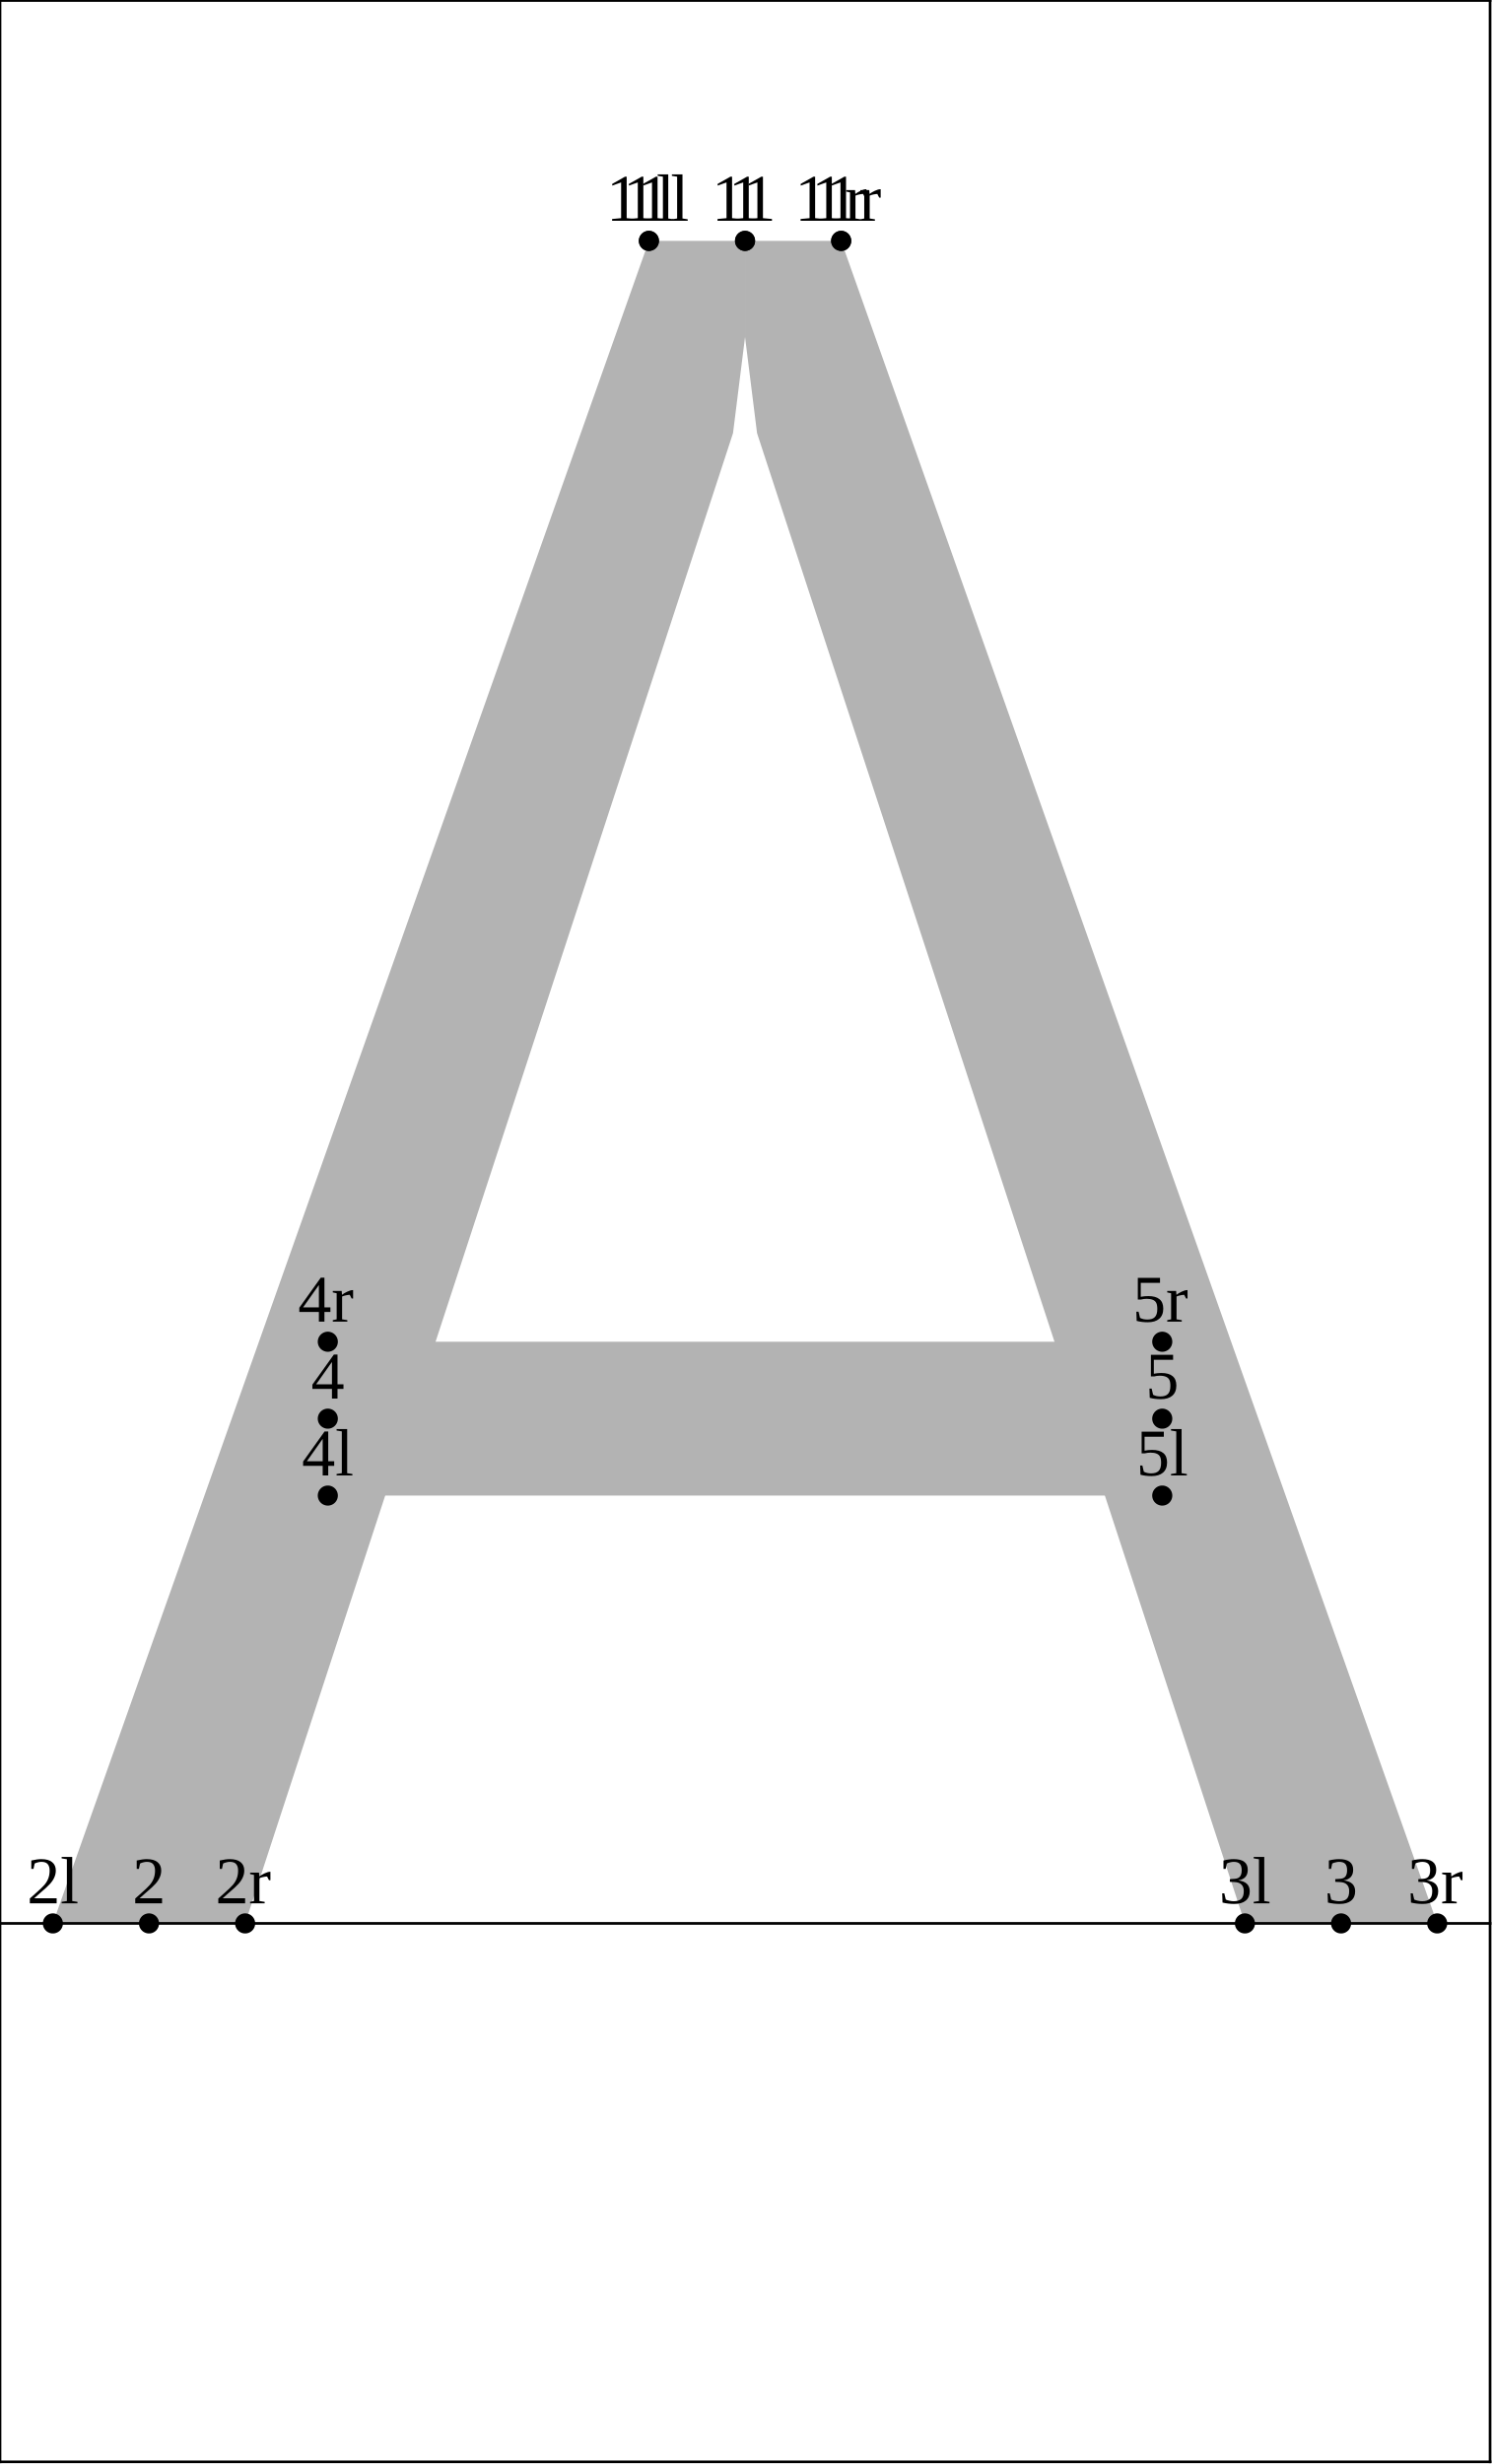
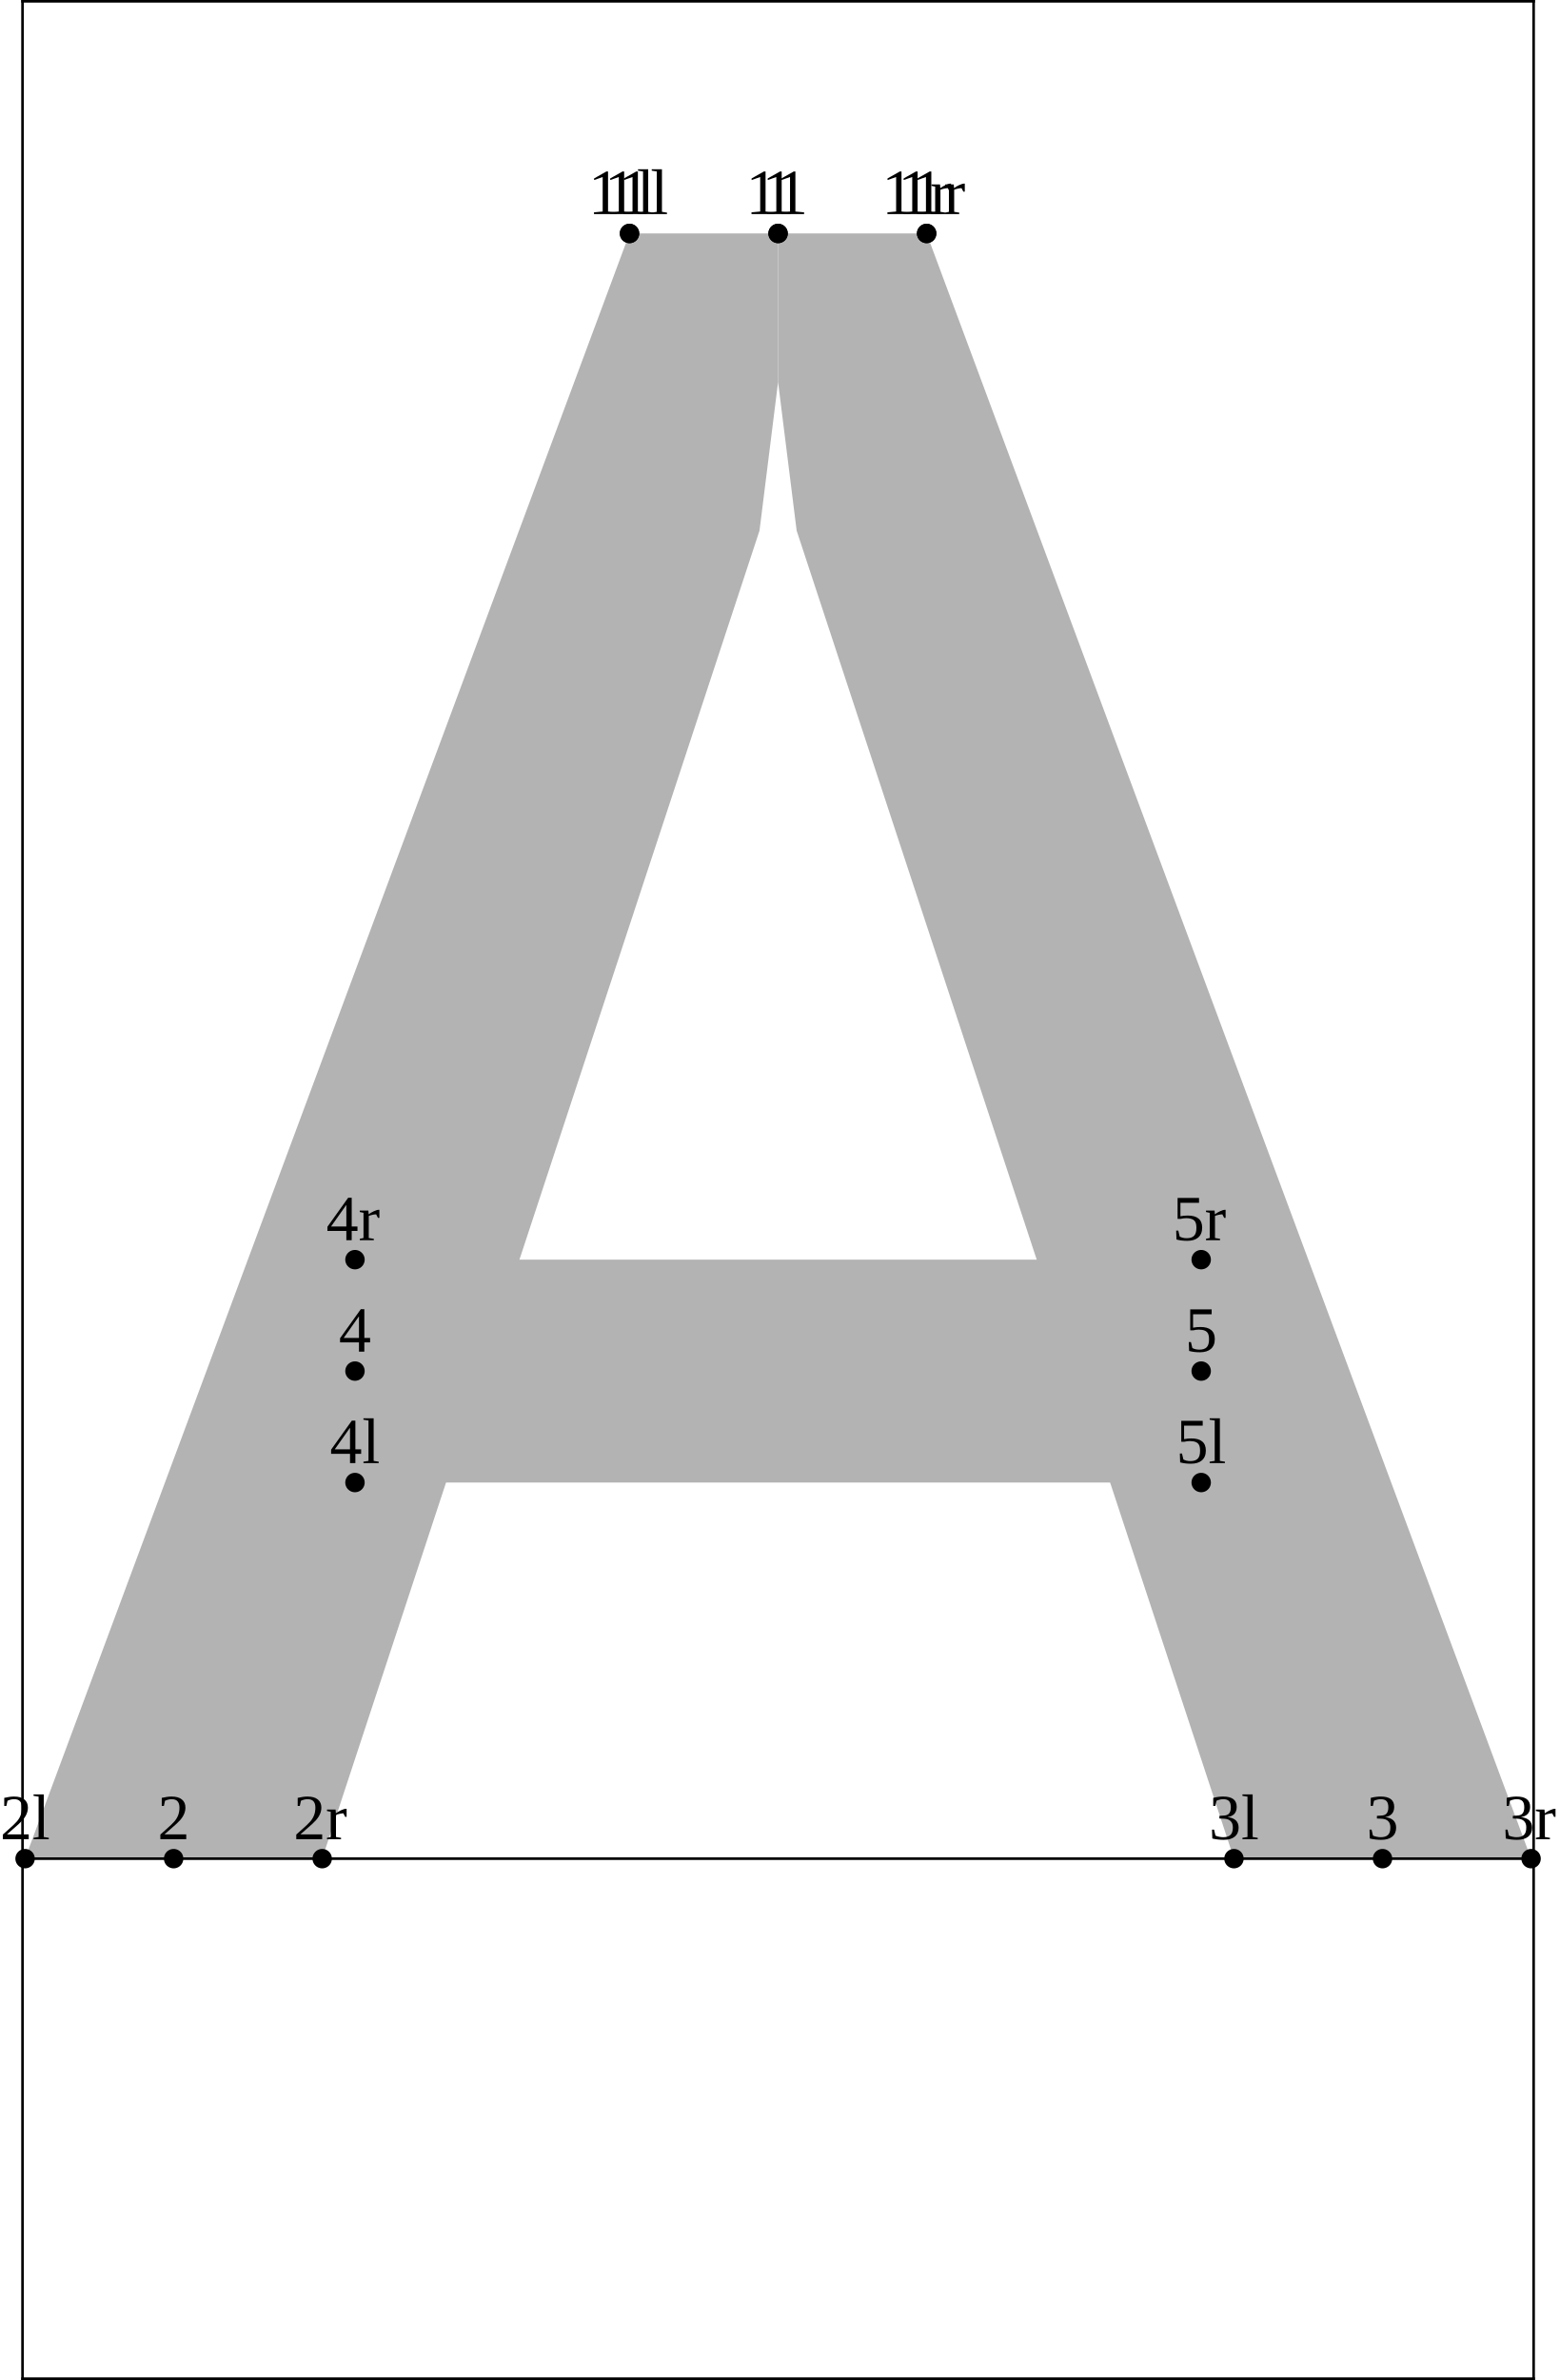
- <svg xmlns="http://www.w3.org/2000/svg" version="1.1" width="222.765" height="367.662" viewBox="0 0 222.765 367.662">
-   <path d="M111.183 35.942L125.529 35.942L214.476 287L185.783 287L112.976 64.635L111.183 50.288L111.183 35.942Z" style="fill: rgb(70%,70%,70%);stroke: none;" />
-   <path d="M96.837 35.942L7.89 287L36.582 287L109.389 64.635L111.183 50.288L111.183 35.942Z" style="fill: rgb(70%,70%,70%);stroke: none;" />
-   <path d="M48.92 200.205L173.445 200.205L173.445 223.159L48.92 223.159Z" style="fill: rgb(70%,70%,70%);stroke: none;" />
-   <g transform="translate(92.96214 32.94206)" style="fill: rgb(0%,0%,0%);">
+ <svg xmlns="http://www.w3.org/2000/svg" version="1.1" width="241.012" height="367.662" viewBox="0 0 241.012 367.662">
+   <path d="M120.222 36.065L143.176 36.065L236.57 287.123L190.662 287.123L123.092 81.973L120.222 59.019L120.222 36.065Z" style="fill: rgb(70%,70%,70%);stroke: none;" />
+   <path d="M97.268 36.065L3.874 287.123L49.782 287.123L117.353 81.973L120.222 59.019L120.222 36.065Z" style="fill: rgb(70%,70%,70%);stroke: none;" />
+   <path d="M54.847 194.59L185.598 194.59L185.598 229.021L54.847 229.021Z" style="fill: rgb(70%,70%,70%);stroke: none;" />
+   <g transform="translate(93.39406 33.06541)" style="fill: rgb(0%,0%,0%);">
    <text font-size="9.963">1l</text>
  </g>
-   <path d="M96.837 35.942l0 0" style="stroke:rgb(0%,0%,0%); stroke-width: 3;stroke-linecap: round;stroke-linejoin: round;stroke-miterlimit: 10;fill: none;" />
-   <g transform="translate(4.01561 284)" style="fill: rgb(0%,0%,0%);">
+   <path d="M97.268 36.065l0 0" style="stroke:rgb(0%,0%,0%); stroke-width: 3;stroke-linecap: round;stroke-linejoin: round;stroke-miterlimit: 10;fill: none;" />
+   <g transform="translate(0 284.1234)" style="fill: rgb(0%,0%,0%);">
    <text font-size="9.963">2l</text>
  </g>
-   <path d="M7.89 287l0 0" style="stroke:rgb(0%,0%,0%); stroke-width: 3;stroke-linecap: round;stroke-linejoin: round;stroke-miterlimit: 10;fill: none;" />
-   <g transform="translate(181.9087 284)" style="fill: rgb(0%,0%,0%);">
+   <path d="M3.874 287.123l0 0" style="stroke:rgb(0%,0%,0%); stroke-width: 3;stroke-linecap: round;stroke-linejoin: round;stroke-miterlimit: 10;fill: none;" />
+   <g transform="translate(186.7881 284.1234)" style="fill: rgb(0%,0%,0%);">
    <text font-size="9.963">3l</text>
  </g>
-   <path d="M185.783 287l0 0" style="stroke:rgb(0%,0%,0%); stroke-width: 3;stroke-linecap: round;stroke-linejoin: round;stroke-miterlimit: 10;fill: none;" />
-   <g transform="translate(45.04607 220.1588)" style="fill: rgb(0%,0%,0%);">
+   <path d="M190.662 287.123l0 0" style="stroke:rgb(0%,0%,0%); stroke-width: 3;stroke-linecap: round;stroke-linejoin: round;stroke-miterlimit: 10;fill: none;" />
+   <g transform="translate(50.97235 226.0207)" style="fill: rgb(0%,0%,0%);">
    <text font-size="9.963">4l</text>
  </g>
-   <path d="M48.92 223.159l0 0" style="stroke:rgb(0%,0%,0%); stroke-width: 3;stroke-linecap: round;stroke-linejoin: round;stroke-miterlimit: 10;fill: none;" />
-   <g transform="translate(169.5707 220.1588)" style="fill: rgb(0%,0%,0%);">
+   <path d="M54.847 229.021l0 0" style="stroke:rgb(0%,0%,0%); stroke-width: 3;stroke-linecap: round;stroke-linejoin: round;stroke-miterlimit: 10;fill: none;" />
+   <g transform="translate(181.7235 226.0207)" style="fill: rgb(0%,0%,0%);">
    <text font-size="9.963">5l</text>
  </g>
-   <path d="M173.445 223.159l0 0" style="stroke:rgb(0%,0%,0%); stroke-width: 3;stroke-linecap: round;stroke-linejoin: round;stroke-miterlimit: 10;fill: none;" />
-   <g transform="translate(90.47148 32.94206)" style="fill: rgb(0%,0%,0%);">
+   <path d="M185.598 229.021l0 0" style="stroke:rgb(0%,0%,0%); stroke-width: 3;stroke-linecap: round;stroke-linejoin: round;stroke-miterlimit: 10;fill: none;" />
+   <g transform="translate(90.90338 33.06541)" style="fill: rgb(0%,0%,0%);">
    <text font-size="9.963">11l</text>
  </g>
-   <path d="M96.837 35.942l0 0" style="stroke:rgb(0%,0%,0%); stroke-width: 3;stroke-linecap: round;stroke-linejoin: round;stroke-miterlimit: 10;fill: none;" />
-   <g transform="translate(108.6921 32.94206)" style="fill: rgb(0%,0%,0%);">
+   <path d="M97.268 36.065l0 0" style="stroke:rgb(0%,0%,0%); stroke-width: 3;stroke-linecap: round;stroke-linejoin: round;stroke-miterlimit: 10;fill: none;" />
+   <g transform="translate(117.7316 33.06541)" style="fill: rgb(0%,0%,0%);">
    <text font-size="9.963">1</text>
  </g>
-   <path d="M111.183 35.942l0 0" style="stroke:rgb(0%,0%,0%); stroke-width: 3;stroke-linecap: round;stroke-linejoin: round;stroke-miterlimit: 10;fill: none;" />
-   <g transform="translate(19.74553 284)" style="fill: rgb(0%,0%,0%);">
+   <path d="M120.222 36.065l0 0" style="stroke:rgb(0%,0%,0%); stroke-width: 3;stroke-linecap: round;stroke-linejoin: round;stroke-miterlimit: 10;fill: none;" />
+   <g transform="translate(24.33755 284.1234)" style="fill: rgb(0%,0%,0%);">
    <text font-size="9.963">2</text>
  </g>
-   <path d="M22.236 287l0 0" style="stroke:rgb(0%,0%,0%); stroke-width: 3;stroke-linecap: round;stroke-linejoin: round;stroke-miterlimit: 10;fill: none;" />
-   <g transform="translate(197.6386 284)" style="fill: rgb(0%,0%,0%);">
+   <path d="M26.828 287.123l0 0" style="stroke:rgb(0%,0%,0%); stroke-width: 3;stroke-linecap: round;stroke-linejoin: round;stroke-miterlimit: 10;fill: none;" />
+   <g transform="translate(211.1257 284.1234)" style="fill: rgb(0%,0%,0%);">
    <text font-size="9.963">3</text>
  </g>
-   <path d="M200.129 287l0 0" style="stroke:rgb(0%,0%,0%); stroke-width: 3;stroke-linecap: round;stroke-linejoin: round;stroke-miterlimit: 10;fill: none;" />
-   <g transform="translate(46.42976 208.6819)" style="fill: rgb(0%,0%,0%);">
+   <path d="M213.616 287.123l0 0" style="stroke:rgb(0%,0%,0%); stroke-width: 3;stroke-linecap: round;stroke-linejoin: round;stroke-miterlimit: 10;fill: none;" />
+   <g transform="translate(52.35605 208.8052)" style="fill: rgb(0%,0%,0%);">
    <text font-size="9.963">4</text>
  </g>
-   <path d="M48.92 211.682l0 0" style="stroke:rgb(0%,0%,0%); stroke-width: 3;stroke-linecap: round;stroke-linejoin: round;stroke-miterlimit: 10;fill: none;" />
-   <g transform="translate(170.9544 208.6819)" style="fill: rgb(0%,0%,0%);">
+   <path d="M54.847 211.805l0 0" style="stroke:rgb(0%,0%,0%); stroke-width: 3;stroke-linecap: round;stroke-linejoin: round;stroke-miterlimit: 10;fill: none;" />
+   <g transform="translate(183.1072 208.8052)" style="fill: rgb(0%,0%,0%);">
    <text font-size="9.963">5</text>
  </g>
-   <path d="M173.445 211.682l0 0" style="stroke:rgb(0%,0%,0%); stroke-width: 3;stroke-linecap: round;stroke-linejoin: round;stroke-miterlimit: 10;fill: none;" />
-   <g transform="translate(106.2014 32.94206)" style="fill: rgb(0%,0%,0%);">
+   <path d="M185.598 211.805l0 0" style="stroke:rgb(0%,0%,0%); stroke-width: 3;stroke-linecap: round;stroke-linejoin: round;stroke-miterlimit: 10;fill: none;" />
+   <g transform="translate(115.2409 33.06541)" style="fill: rgb(0%,0%,0%);">
    <text font-size="9.963">11</text>
  </g>
-   <path d="M111.183 35.942l0 0" style="stroke:rgb(0%,0%,0%); stroke-width: 3;stroke-linecap: round;stroke-linejoin: round;stroke-miterlimit: 10;fill: none;" />
-   <g transform="translate(121.0873 32.94206)" style="fill: rgb(0%,0%,0%);">
+   <path d="M120.222 36.065l0 0" style="stroke:rgb(0%,0%,0%); stroke-width: 3;stroke-linecap: round;stroke-linejoin: round;stroke-miterlimit: 10;fill: none;" />
+   <g transform="translate(138.7344 33.06541)" style="fill: rgb(0%,0%,0%);">
    <text font-size="9.963">1r</text>
  </g>
-   <path d="M125.529 35.942l0 0" style="stroke:rgb(0%,0%,0%); stroke-width: 3;stroke-linecap: round;stroke-linejoin: round;stroke-miterlimit: 10;fill: none;" />
-   <g transform="translate(32.14072 284)" style="fill: rgb(0%,0%,0%);">
+   <path d="M143.176 36.065l0 0" style="stroke:rgb(0%,0%,0%); stroke-width: 3;stroke-linecap: round;stroke-linejoin: round;stroke-miterlimit: 10;fill: none;" />
+   <g transform="translate(45.34036 284.1234)" style="fill: rgb(0%,0%,0%);">
    <text font-size="9.963">2r</text>
  </g>
-   <path d="M36.582 287l0 0" style="stroke:rgb(0%,0%,0%); stroke-width: 3;stroke-linecap: round;stroke-linejoin: round;stroke-miterlimit: 10;fill: none;" />
-   <g transform="translate(210.0338 284)" style="fill: rgb(0%,0%,0%);">
+   <path d="M49.782 287.123l0 0" style="stroke:rgb(0%,0%,0%); stroke-width: 3;stroke-linecap: round;stroke-linejoin: round;stroke-miterlimit: 10;fill: none;" />
+   <g transform="translate(232.1285 284.1234)" style="fill: rgb(0%,0%,0%);">
    <text font-size="9.963">3r</text>
  </g>
-   <path d="M214.476 287l0 0" style="stroke:rgb(0%,0%,0%); stroke-width: 3;stroke-linecap: round;stroke-linejoin: round;stroke-miterlimit: 10;fill: none;" />
-   <g transform="translate(44.47875 197.2049)" style="fill: rgb(0%,0%,0%);">
+   <path d="M236.57 287.123l0 0" style="stroke:rgb(0%,0%,0%); stroke-width: 3;stroke-linecap: round;stroke-linejoin: round;stroke-miterlimit: 10;fill: none;" />
+   <g transform="translate(50.40503 191.5897)" style="fill: rgb(0%,0%,0%);">
    <text font-size="9.963">4r</text>
  </g>
-   <path d="M48.92 200.205l0 0" style="stroke:rgb(0%,0%,0%); stroke-width: 3;stroke-linecap: round;stroke-linejoin: round;stroke-miterlimit: 10;fill: none;" />
-   <g transform="translate(169.0034 197.2049)" style="fill: rgb(0%,0%,0%);">
+   <path d="M54.847 194.59l0 0" style="stroke:rgb(0%,0%,0%); stroke-width: 3;stroke-linecap: round;stroke-linejoin: round;stroke-miterlimit: 10;fill: none;" />
+   <g transform="translate(181.1561 191.5897)" style="fill: rgb(0%,0%,0%);">
    <text font-size="9.963">5r</text>
  </g>
-   <path d="M173.445 200.205l0 0" style="stroke:rgb(0%,0%,0%); stroke-width: 3;stroke-linecap: round;stroke-linejoin: round;stroke-miterlimit: 10;fill: none;" />
-   <g transform="translate(118.5966 32.94206)" style="fill: rgb(0%,0%,0%);">
+   <path d="M185.598 194.59l0 0" style="stroke:rgb(0%,0%,0%); stroke-width: 3;stroke-linecap: round;stroke-linejoin: round;stroke-miterlimit: 10;fill: none;" />
+   <g transform="translate(136.2438 33.06541)" style="fill: rgb(0%,0%,0%);">
    <text font-size="9.963">11r</text>
  </g>
-   <path d="M125.529 35.942l0 0" style="stroke:rgb(0%,0%,0%); stroke-width: 3;stroke-linecap: round;stroke-linejoin: round;stroke-miterlimit: 10;fill: none;" />
-   <path d="M0 287L222.365 287" style="stroke:rgb(0%,0%,0%); stroke-width: 0.4;stroke-linecap: square;stroke-linejoin: round;stroke-miterlimit: 10;fill: none;" />
-   <path d="M0 0.077L222.365 0.077" style="stroke:rgb(0%,0%,0%); stroke-width: 0.4;stroke-linecap: square;stroke-linejoin: round;stroke-miterlimit: 10;fill: none;" />
-   <path d="M0 367.339L222.365 367.339" style="stroke:rgb(0%,0%,0%); stroke-width: 0.4;stroke-linecap: square;stroke-linejoin: round;stroke-miterlimit: 10;fill: none;" />
-   <path d="M0 367.339L0 0.077" style="stroke:rgb(0%,0%,0%); stroke-width: 0.4;stroke-linecap: square;stroke-linejoin: round;stroke-miterlimit: 10;fill: none;" />
-   <path d="M222.365 367.339L222.365 0.077" style="stroke:rgb(0%,0%,0%); stroke-width: 0.4;stroke-linecap: square;stroke-linejoin: round;stroke-miterlimit: 10;fill: none;" />
+   <path d="M143.176 36.065l0 0" style="stroke:rgb(0%,0%,0%); stroke-width: 3;stroke-linecap: round;stroke-linejoin: round;stroke-miterlimit: 10;fill: none;" />
+   <path d="M3.48 287.123L236.964 287.123" style="stroke:rgb(0%,0%,0%); stroke-width: 0.4;stroke-linecap: square;stroke-linejoin: round;stroke-miterlimit: 10;fill: none;" />
+   <path d="M3.48 0.2L236.964 0.2" style="stroke:rgb(0%,0%,0%); stroke-width: 0.4;stroke-linecap: square;stroke-linejoin: round;stroke-miterlimit: 10;fill: none;" />
+   <path d="M3.48 367.462L236.964 367.462" style="stroke:rgb(0%,0%,0%); stroke-width: 0.4;stroke-linecap: square;stroke-linejoin: round;stroke-miterlimit: 10;fill: none;" />
+   <path d="M3.48 367.462L3.48 0.2" style="stroke:rgb(0%,0%,0%); stroke-width: 0.4;stroke-linecap: square;stroke-linejoin: round;stroke-miterlimit: 10;fill: none;" />
+   <path d="M236.964 367.462L236.964 0.2" style="stroke:rgb(0%,0%,0%); stroke-width: 0.4;stroke-linecap: square;stroke-linejoin: round;stroke-miterlimit: 10;fill: none;" />
</svg>
